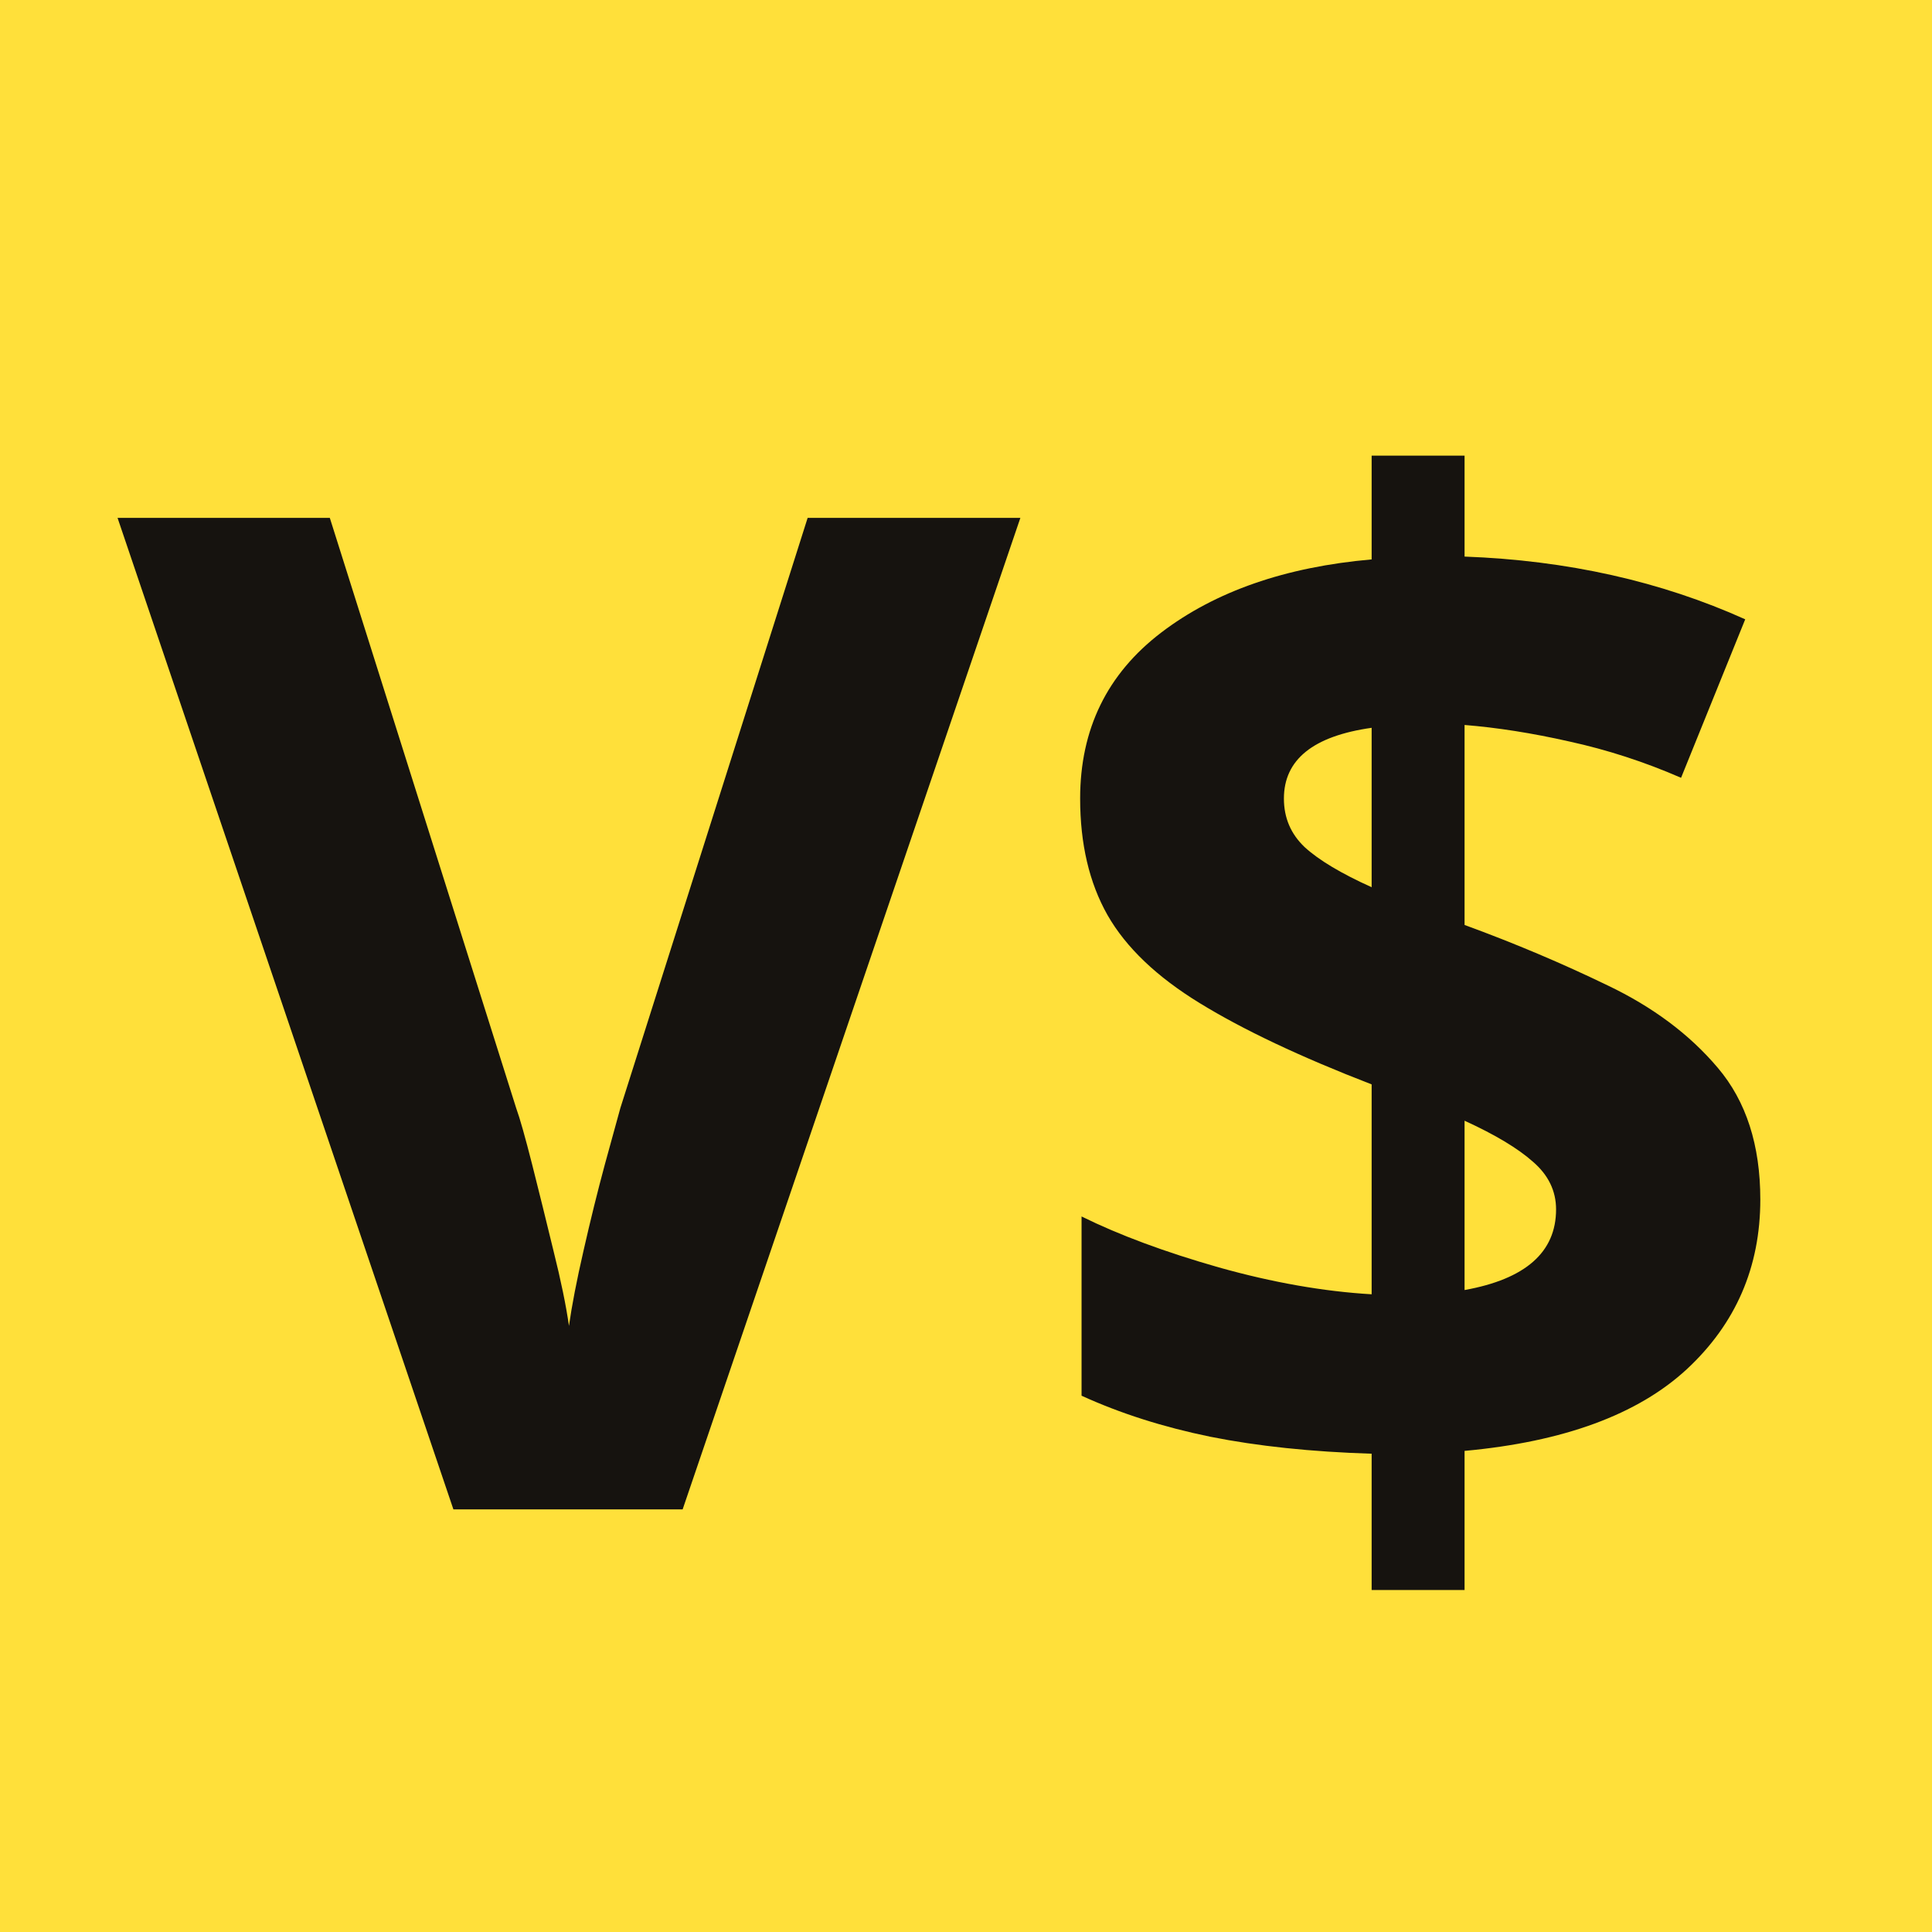
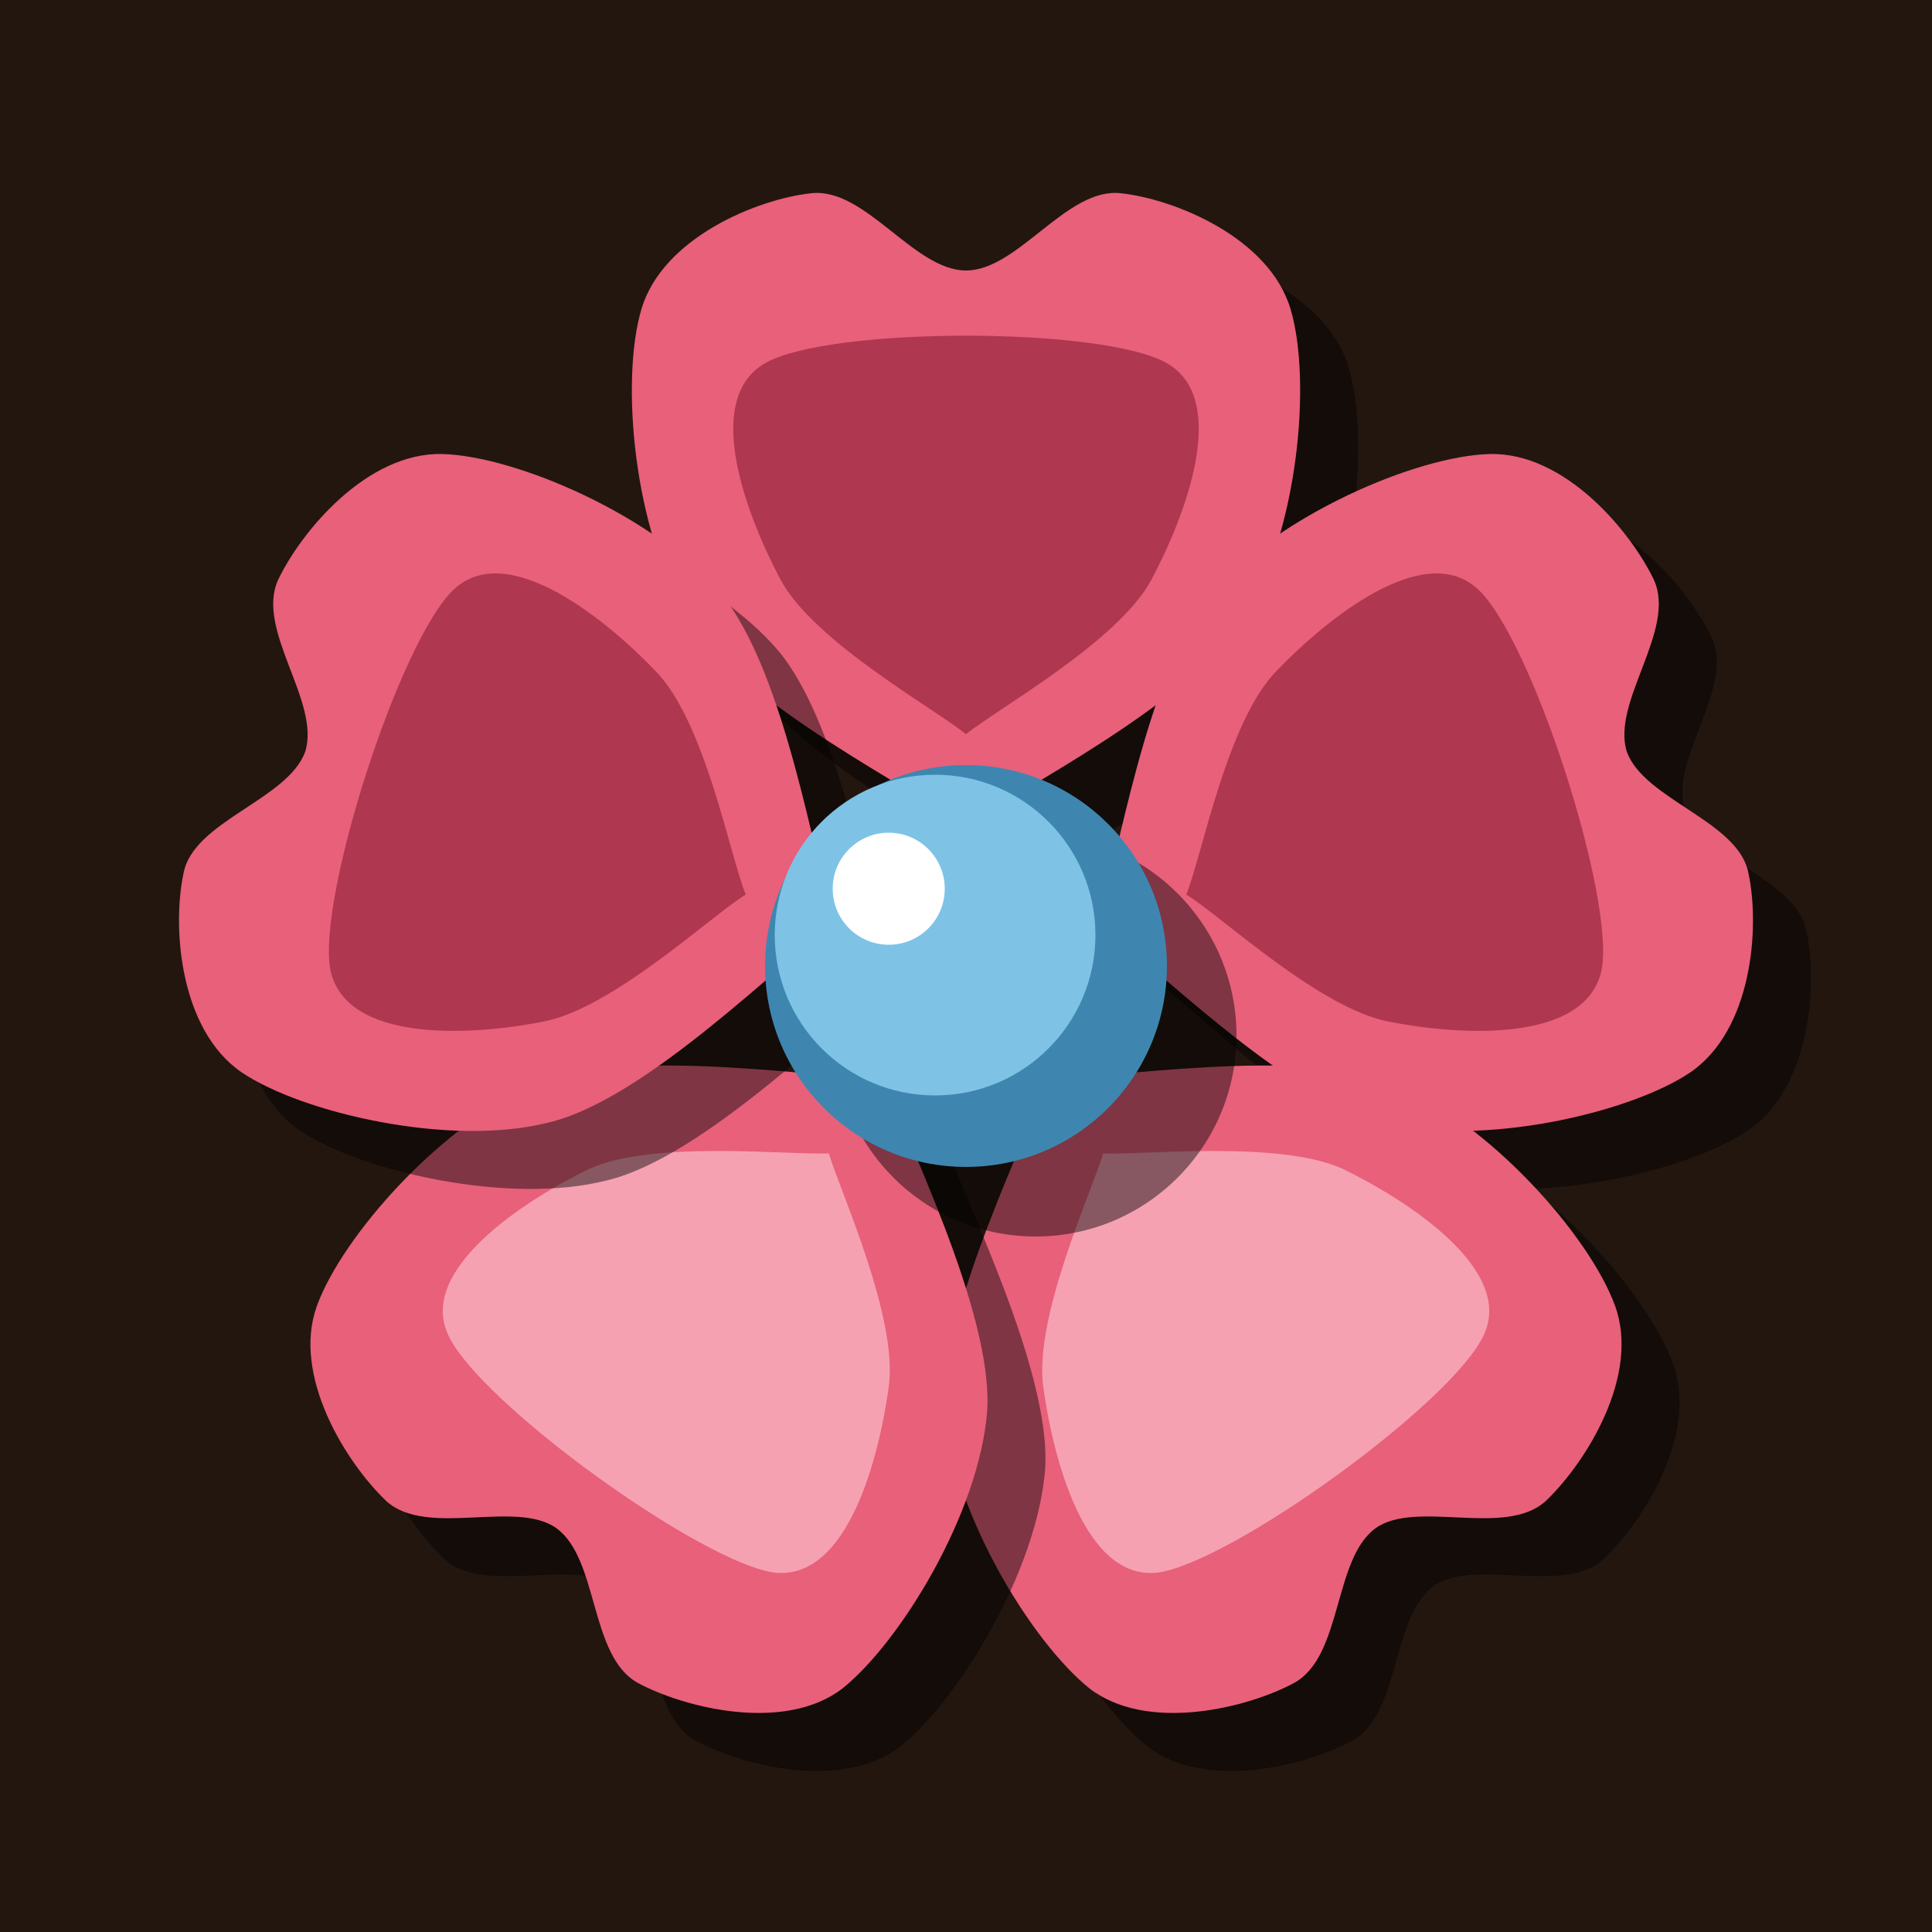
- <svg xmlns="http://www.w3.org/2000/svg" viewBox="0 0 64 64">
-   <rect width="64" height="64" fill="#FFE03A" />
-   <text x="32" y="50" text-anchor="middle" font-family="Arial Narrow, sans-serif" font-weight="800" font-size="46" fill="#16130F">V$</text>
+ <svg xmlns="http://www.w3.org/2000/svg" viewBox="0 0 100 100">
+   <rect width="100" height="100" fill="#23160F" />
+   <path d="M50 42.8 C52.4 41 61.6 36.5 64.4 32 C67.2 27.5 67.9 19.7 66.8 16 C65.7 12.3 60.8 10.3 58 10 C55.2 9.7 52.7 14 50 14 C47.3 14 44.8 9.7 42 10 C39.2 10.3 34.3 12.3 33.2 16 C32.1 19.7 32.8 27.5 35.6 32 C38.4 36.5 47.6 41 50 42.8Z" fill="rgba(0,0,0,.45)" transform="translate(3 3)" />
+   <path d="M50 42.8 C52.4 41 61.6 36.5 64.4 32 C67.2 27.5 67.9 19.7 66.8 16 C65.7 12.3 60.8 10.3 58 10 C55.2 9.7 52.7 14 50 14 C47.3 14 44.8 9.7 42 10 C39.2 10.3 34.3 12.3 33.2 16 C32.1 19.7 32.8 27.5 35.6 32 C38.4 36.5 47.6 41 50 42.8Z" fill="#E8607A" />
+   <path d="M50 38 C51.6 36.7 57.9 33.2 59.6 30 C61.3 26.8 63.7 20.7 60.4 18.8 C57.1 16.9 42.9 16.9 39.6 18.8 C36.3 20.7 38.7 26.8 40.4 30 C42.1 33.2 48.4 36.7 50 38Z" fill="#A8334B" opacity=".9" />
+   <path d="M56.8 47.8 C59.3 49.5 66.5 56.9 71.6 58.1 C76.7 59.4 84.4 57.6 87.5 55.5 C90.7 53.3 91.1 48 90.5 45.2 C90 42.5 85.1 41.4 84.2 38.9 C83.4 36.3 86.8 32.6 85.6 30 C84.4 27.5 81 23.4 77.1 23.5 C73.3 23.6 66.1 26.7 62.7 30.7 C59.3 34.8 57.8 44.9 56.8 47.8Z" fill="rgba(0,0,0,.45)" transform="translate(3 3)" />
+   <path d="M56.8 47.8 C59.3 49.5 66.5 56.9 71.6 58.1 C76.7 59.4 84.4 57.6 87.5 55.5 C90.7 53.3 91.1 48 90.5 45.2 C90 42.5 85.1 41.4 84.2 38.9 C83.4 36.3 86.8 32.6 85.6 30 C84.4 27.5 81 23.4 77.1 23.5 C73.3 23.6 66.1 26.7 62.7 30.7 C59.3 34.8 57.8 44.9 56.8 47.8Z" fill="#E8607A" />
+   <path d="M61.4 46.3 C63.2 47.4 68.4 52.3 72 52.9 C75.6 53.6 82.1 54 82.9 50.2 C83.6 46.5 79.3 33.1 76.5 30.5 C73.7 27.9 68.6 32.1 66.1 34.7 C63.5 37.3 62.2 44.4 61.4 46.3Z" fill="#A8334B" opacity=".9" />
+   <path d="M54.2 55.8 C53.3 58.7 48.6 67.8 48.9 73 C49.3 78.3 53.4 85 56.4 87.4 C59.4 89.7 64.6 88.4 67 87.1 C69.5 85.7 69 80.7 71.2 79.1 C73.3 77.6 77.9 79.6 80 77.7 C82.1 75.7 84.9 71.2 83.6 67.6 C82.3 64 77.1 58.1 72.2 56.1 C67.3 54.1 57.2 55.9 54.2 55.8Z" fill="rgba(0,0,0,.45)" transform="translate(3 3)" />
+   <path d="M54.2 55.8 C53.3 58.7 48.6 67.8 48.9 73 C49.3 78.3 53.4 85 56.4 87.4 C59.4 89.7 64.6 88.4 67 87.1 C69.5 85.7 69 80.7 71.2 79.1 C73.3 77.6 77.9 79.6 80 77.7 C82.1 75.7 84.9 71.2 83.6 67.6 C82.3 64 77.1 58.1 72.2 56.1 C67.3 54.1 57.2 55.9 54.2 55.8Z" fill="#E8607A" />
+   <path d="M57.1 59.7 C56.5 61.7 53.5 68.2 54 71.8 C54.5 75.4 56.1 81.8 59.9 81.4 C63.7 80.9 75.2 72.6 76.8 69.1 C78.4 65.7 72.8 62.1 69.5 60.5 C66.2 59 59.1 59.8 57.1 59.7Z" fill="#F7A8B8" opacity=".9" />
+   <path d="M45.8 55.8 C42.8 55.9 32.7 54.1 27.8 56.1 C22.9 58.1 17.7 64 16.4 67.6 C15.1 71.2 17.9 75.7 20 77.7 C22.1 79.6 26.7 77.6 28.8 79.1 C31 80.7 30.5 85.7 33 87.1 C35.4 88.4 40.6 89.7 43.6 87.4 C46.6 85 50.7 78.3 51.1 73 C51.4 67.8 46.7 58.7 45.8 55.8Z" fill="rgba(0,0,0,.45)" transform="translate(3 3)" />
+   <path d="M45.8 55.8 C42.8 55.9 32.7 54.1 27.8 56.1 C22.9 58.1 17.7 64 16.4 67.6 C15.1 71.2 17.9 75.7 20 77.7 C22.1 79.6 26.7 77.6 28.8 79.1 C31 80.7 30.5 85.7 33 87.1 C35.4 88.4 40.6 89.7 43.6 87.4 C46.6 85 50.7 78.3 51.1 73 C51.4 67.8 46.7 58.7 45.8 55.8Z" fill="#E8607A" />
+   <path d="M42.9 59.7 C40.9 59.8 33.8 59 30.5 60.5 C27.2 62.1 21.6 65.7 23.2 69.1 C24.8 72.6 36.3 80.9 40.1 81.4 C43.9 81.8 45.5 75.4 46 71.8 C46.5 68.2 43.5 61.7 42.9 59.7Z" fill="#F7A8B8" opacity=".9" />
+   <path d="M43.2 47.8 C42.2 44.9 40.7 34.8 37.3 30.7 C33.9 26.7 26.7 23.6 22.9 23.5 C19 23.4 15.6 27.5 14.4 30 C13.2 32.6 16.6 36.3 15.8 38.9 C14.9 41.4 10 42.5 9.5 45.2 C8.9 48 9.3 53.3 12.5 55.5 C15.6 57.6 23.3 59.4 28.4 58.1 C33.5 56.9 40.7 49.5 43.2 47.8Z" fill="rgba(0,0,0,.45)" transform="translate(3 3)" />
+   <path d="M43.2 47.8 C42.2 44.9 40.7 34.8 37.3 30.7 C33.9 26.7 26.7 23.6 22.9 23.5 C19 23.4 15.6 27.5 14.4 30 C13.2 32.6 16.6 36.3 15.8 38.9 C14.9 41.4 10 42.5 9.5 45.2 C8.9 48 9.3 53.3 12.5 55.5 C15.6 57.6 23.3 59.4 28.4 58.1 C33.5 56.9 40.7 49.5 43.2 47.8Z" fill="#E8607A" />
+   <path d="M38.6 46.3 C37.8 44.4 36.5 37.3 33.9 34.7 C31.4 32.1 26.3 27.9 23.5 30.5 C20.7 33.1 16.4 46.5 17.1 50.2 C17.9 54 24.4 53.6 28 52.9 C31.6 52.3 36.8 47.4 38.6 46.3Z" fill="#A8334B" opacity=".9" />
+   <circle cx="53.6" cy="53.6" r="10.4" fill="rgba(0,0,0,.45)" />
+   <circle cx="50" cy="50" r="10.4" fill="#3E86B0" />
+   <circle cx="48.4" cy="48.4" r="8.3" fill="#7EC3E6" />
+   <circle cx="46" cy="46" r="2.9" fill="#FFFFFF" />
</svg>
